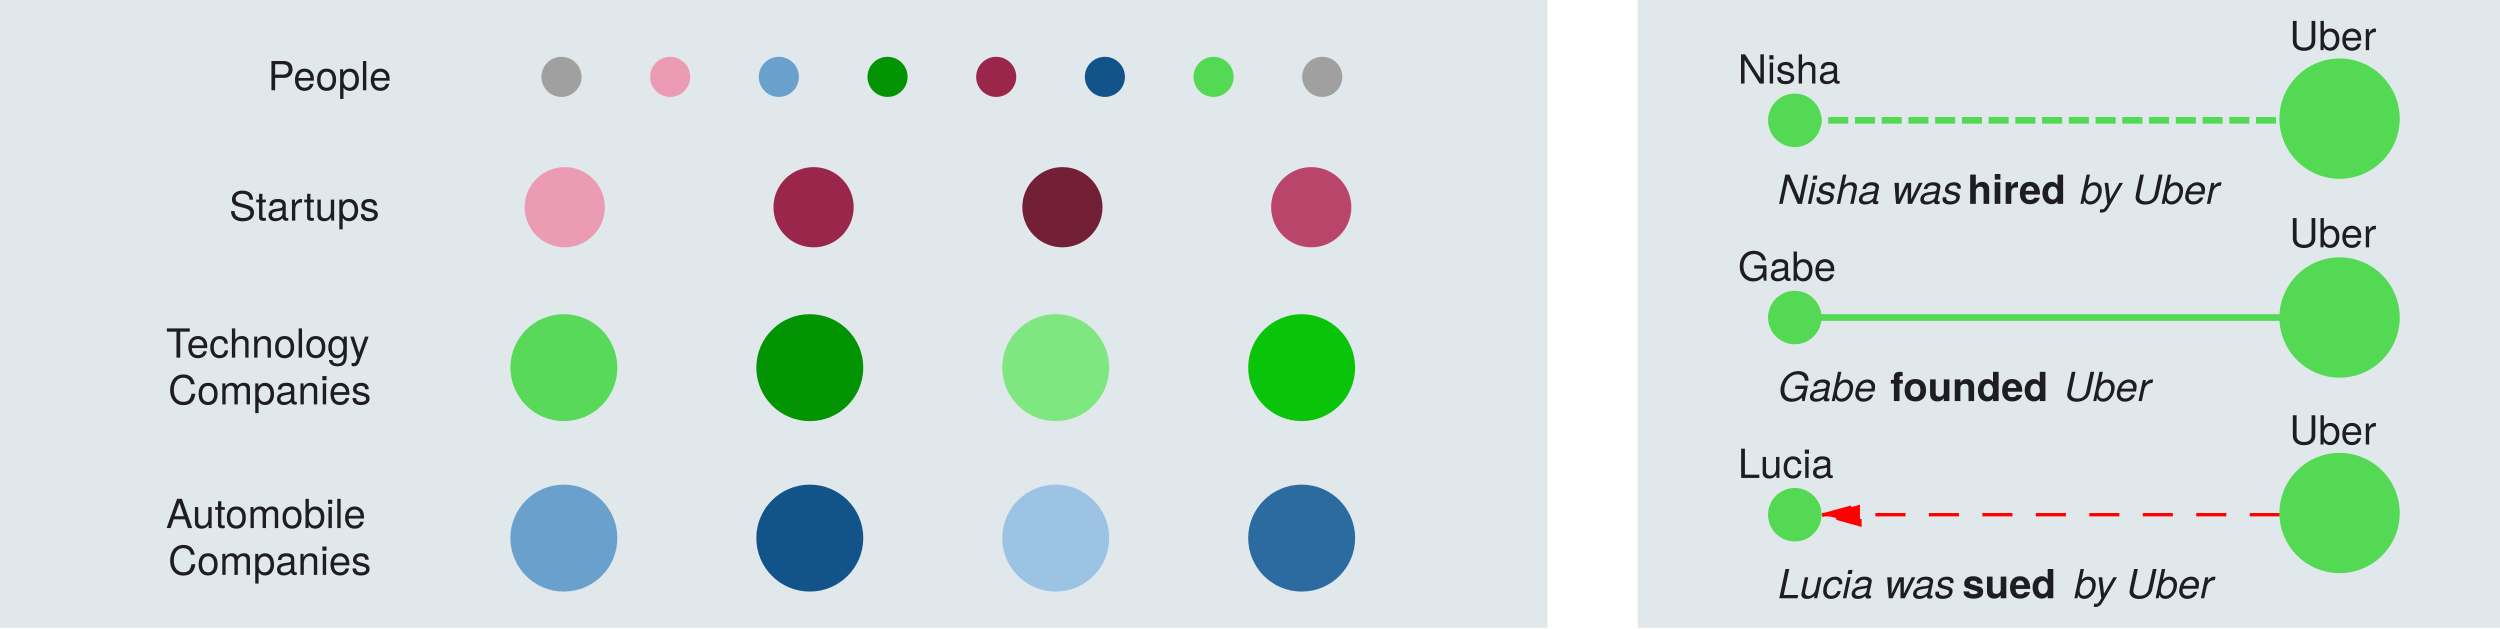
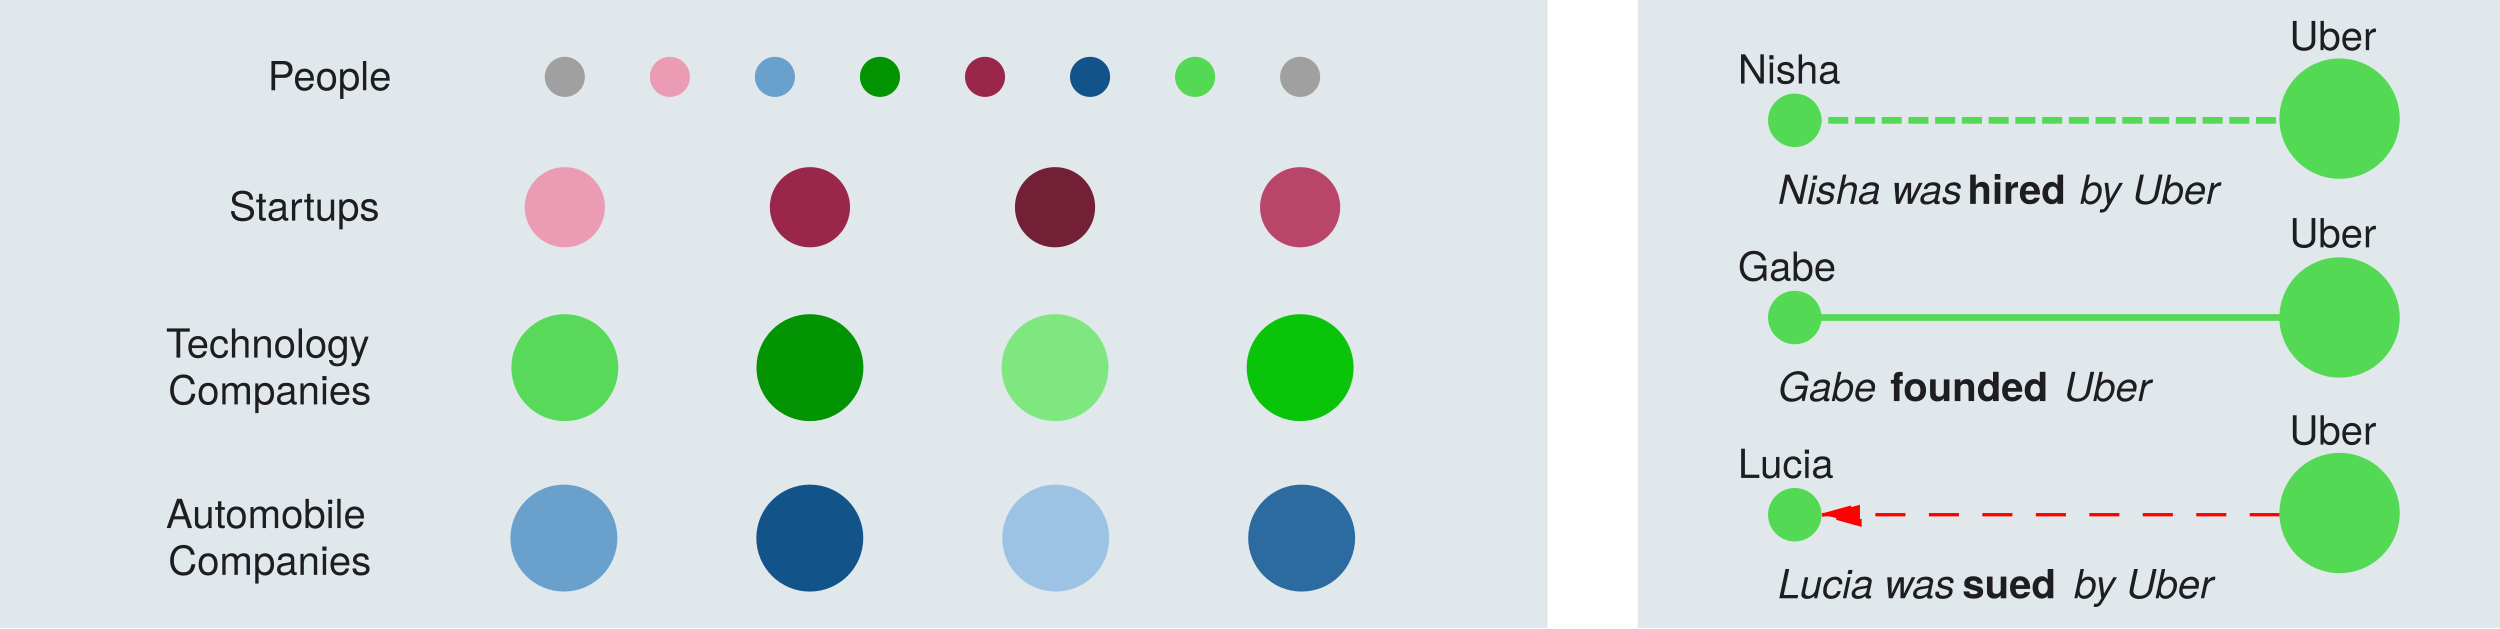
<svg xmlns="http://www.w3.org/2000/svg" width="748px" height="188px" viewBox="0 0 748 188" version="1.1">
  <defs />
  <g id="Page-1" stroke="none" stroke-width="1" fill="none" fill-rule="evenodd">
    <g id="present-legend">
      <g id="Types-Legend">
        <rect id="Circle-Legend" fill="#E1E8EC" fill-rule="nonzero" x="0" y="0" width="463" height="187.863" />
        <g id="Car-Companies" transform="translate(49, 145)">
          <circle id="Car4" fill="#2B6BA0" fill-rule="nonzero" cx="340.456" cy="16" r="16" />
          <circle id="Car3" fill="#9CC3E4" fill-rule="nonzero" cx="266.874" cy="16" r="16" />
          <circle id="Car2" fill="#12538A" fill-rule="nonzero" cx="193.293" cy="16" r="16" />
          <circle id="Car1" fill="#6AA0CC" fill-rule="nonzero" cx="119.711" cy="16" r="16" />
          <g id="Automobile-Companies" transform="translate(0, 2)" font-size="12" font-family="HelveticaNeue, Helvetica Neue" fill="#1E1D21" font-weight="normal">
            <g id="Automobile">
              <text>
                <tspan x="0.658" y="11">Automobile</tspan>
              </text>
            </g>
            <g id="Companies" transform="translate(1, 14)">
              <g id="Group">
                <text id="Companies">
                  <tspan x="0.325" y="11">Companies</tspan>
                </text>
              </g>
            </g>
          </g>
        </g>
        <g id="Tech-Companies" transform="translate(49, 94)">
-           <circle id="Tech4" fill="#09C409" fill-rule="nonzero" cx="340.456" cy="16" r="16" />
-           <circle id="Tech3" fill="#7FE77F" fill-rule="nonzero" cx="266.874" cy="16" r="16" />
-           <circle id="Tech2" fill="#039403" fill-rule="nonzero" cx="193.293" cy="16" r="16" />
-           <circle id="Tech1" fill="#53D953" fill-rule="nonzero" opacity="0.96" cx="119.711" cy="16" r="16" />
+           <circle id="Tech4" fill="#09C409" fill-rule="nonzero" cx="340" cy="16" r="16" />
+           <circle id="Tech3" fill="#7FE77F" fill-rule="nonzero" cx="266.667" cy="16" r="16" />
+           <circle id="Tech2" fill="#039403" fill-rule="nonzero" cx="193.333" cy="16" r="16" />
+           <circle id="Tech1" fill="#53D953" fill-rule="nonzero" opacity="0.96" cx="120" cy="16" r="16" />
          <g id="Technology-Companies" transform="translate(0, 2)" font-size="12" font-family="HelveticaNeue, Helvetica Neue" fill="#1E1D21" font-weight="normal">
            <g id="Technology">
              <text>
                <tspan x="0.67" y="11">Technology</tspan>
              </text>
            </g>
            <g id="Companies" transform="translate(1, 14)">
              <g id="Group">
                <text id="Companies">
                  <tspan x="0.325" y="11">Companies</tspan>
                </text>
              </g>
            </g>
          </g>
        </g>
        <g id="Startups" transform="translate(68, 50)">
-           <circle id="Startup4" fill="#BA456A" fill-rule="nonzero" cx="324.322" cy="12" r="12" />
-           <circle id="Startup3" fill="#731F35" fill-rule="nonzero" cx="249.873" cy="12" r="12" />
-           <circle id="Startup2" fill="#9B264C" fill-rule="nonzero" cx="175.424" cy="12" r="12" />
-           <circle id="Startup1" fill="#EB9CB4" fill-rule="nonzero" cx="100.974" cy="12" r="12" />
+           <circle id="Startup4" fill="#BA456A" fill-rule="nonzero" cx="321" cy="12" r="12" />
+           <circle id="Startup3" fill="#731F35" fill-rule="nonzero" cx="247.667" cy="12" r="12" />
+           <circle id="Startup2" fill="#9B264C" fill-rule="nonzero" cx="174.333" cy="12" r="12" />
+           <circle id="Startup1" fill="#EB9CB4" fill-rule="nonzero" cx="101" cy="12" r="12" />
          <g id="Group" transform="translate(0, 5)" font-size="12" font-family="HelveticaNeue, Helvetica Neue" fill="#1E1D21" font-weight="normal">
            <g id="Startups">
              <text>
                <tspan x="0.556" y="11">Startups</tspan>
              </text>
            </g>
          </g>
        </g>
        <g id="People" transform="translate(80, 16)">
-           <circle id="Person8" fill="#A0A0A0" fill-rule="nonzero" cx="315.621" cy="7" r="6" />
-           <circle id="Person7" fill="#53D953" fill-rule="nonzero" cx="283.103" cy="7" r="6" />
-           <circle id="Person6" fill="#12538A" fill-rule="nonzero" cx="250.584" cy="7" r="6" />
-           <circle id="Person5" fill="#9B264C" fill-rule="nonzero" cx="218.066" cy="7" r="6" />
-           <circle id="Person4" fill="#039403" fill-rule="nonzero" cx="185.548" cy="7" r="6" />
-           <circle id="Person3" fill="#6AA0CC" fill-rule="nonzero" cx="153.029" cy="7" r="6" />
-           <circle id="Person2" fill="#EB9CB4" fill-rule="nonzero" cx="120.511" cy="7" r="6" />
-           <circle id="Person1" fill="#A0A0A0" fill-rule="nonzero" cx="87.992" cy="7" r="6" />
+           <circle id="Person8" fill="#A0A0A0" fill-rule="nonzero" cx="309" cy="7" r="6" />
+           <circle id="Person7" fill="#53D953" fill-rule="nonzero" cx="277.571" cy="7" r="6" />
+           <circle id="Person6" fill="#12538A" fill-rule="nonzero" cx="246.143" cy="7" r="6" />
+           <circle id="Person5" fill="#9B264C" fill-rule="nonzero" cx="214.714" cy="7" r="6" />
+           <circle id="Person4" fill="#039403" fill-rule="nonzero" cx="183.286" cy="7" r="6" />
+           <circle id="Person3" fill="#6AA0CC" fill-rule="nonzero" cx="151.857" cy="7" r="6" />
+           <circle id="Person2" fill="#EB9CB4" fill-rule="nonzero" cx="120.429" cy="7" r="6" />
+           <circle id="Person1" fill="#A0A0A0" fill-rule="nonzero" cx="89" cy="7" r="6" />
          <g id="Group" font-size="12" font-family="HelveticaNeue, Helvetica Neue" fill="#1E1D21" font-weight="normal">
            <text id="People">
              <tspan x="0.121" y="11">People</tspan>
            </text>
          </g>
        </g>
      </g>
      <g id="Lines-Legend" transform="translate(490, 0)">
        <rect id="Line-Legend" fill="#E1E8EC" fill-rule="nonzero" x="0" y="0" width="258" height="187.863" />
        <g id="Lucia-Uber" transform="translate(30, 122)">
          <path d="M25.5,32 L161.622,32" id="Lawsuit-line" stroke="#FF0000" fill="#FF0000" fill-rule="nonzero" stroke-linecap="square" stroke-dasharray="8" transform="translate(93.56092, 32.5) scale(-1, 1) translate(-93.56092, -32.5) " />
          <polygon id="Lawsuit-line-decoration-1" stroke="#FF0000" fill="#FF0000" fill-rule="nonzero" stroke-linecap="square" stroke-dasharray="8" transform="translate(31.1, 32) scale(-1, 1) translate(-31.1, -32) " points="36.5 32 25.7 29 25.7 35" />
          <g id="Uber" transform="translate(162, 0)">
            <circle id="Oval" fill="#53D953" fill-rule="nonzero" cx="18" cy="31.5" r="18" />
            <g id="Group" transform="translate(3, 0)" font-size="12" font-family="HelveticaNeue, Helvetica Neue" fill="#1E1D21" font-weight="normal">
              <g id="Uber">
                <text>
                  <tspan x="0" y="11">Uber</tspan>
                </text>
              </g>
            </g>
          </g>
          <g id="Lucia" transform="translate(0, 10)">
            <circle id="Oval" fill="#53D953" fill-rule="nonzero" cx="17" cy="22" r="8" />
            <g id="Group" font-size="12" font-family="HelveticaNeue, Helvetica Neue" fill="#1E1D21" font-weight="normal">
              <text id="Lucia">
                <tspan x="0" y="11">Lucia</tspan>
              </text>
            </g>
          </g>
          <g id="Lucia-was-sued-by-Ub" transform="translate(12, 45)" fill="#1E1D21" font-size="12">
            <g id="Lucia-was" transform="translate(0, 1)" font-style="italic" font-family="HelveticaNeue-LightItalic, Helvetica Neue" font-weight="300">
              <g id="Group">
                <text id="Lucia-was">
                  <tspan x="0" y="11">Lucia was</tspan>
                </text>
              </g>
            </g>
            <g id="sued" transform="translate(55, 0)" font-family="HelveticaNeue-Bold, Helvetica Neue" font-weight="bold">
              <g id="Group">
                <text id="sued">
                  <tspan x="0.128" y="12">sued</tspan>
                </text>
              </g>
            </g>
            <g id="by-Uber" transform="translate(88, 1)" font-style="italic" font-family="HelveticaNeue-LightItalic, Helvetica Neue" font-weight="300">
              <g id="Group">
                <text id="by-Uber">
                  <tspan x="0.6" y="11">by Uber</tspan>
                </text>
              </g>
            </g>
          </g>
        </g>
        <g id="Gabe-founded-Uber" transform="translate(30, 63)">
          <path d="M186,32 L17,32" id="Founding-Line" stroke="#53D953" stroke-width="2" stroke-linecap="square" />
          <g id="Uber" transform="translate(162, 0)">
            <circle id="Oval" fill="#53D953" fill-rule="nonzero" cx="18" cy="32" r="18" />
            <g id="Group" transform="translate(3, 0)" font-size="12" font-family="HelveticaNeue, Helvetica Neue" fill="#1E1D21" font-weight="normal">
              <g id="Uber">
                <text>
                  <tspan x="0" y="11">Uber</tspan>
                </text>
              </g>
            </g>
          </g>
          <g id="Gabe" transform="translate(0, 10)">
            <circle id="Oval" fill="#53D953" fill-rule="nonzero" cx="17" cy="22" r="8" />
            <g id="Group" font-size="12" font-family="HelveticaNeue, Helvetica Neue" fill="#1E1D21" font-weight="normal">
              <text id="Gabe">
                <tspan x="0" y="11">Gabe</tspan>
              </text>
            </g>
          </g>
          <g id="Group" transform="translate(12, 45)" fill="#1E1D21" font-size="12">
            <g id="Gabe" transform="translate(0, 1)" font-style="italic" font-family="HelveticaNeue-LightItalic, Helvetica Neue" font-weight="300">
              <g id="Group">
                <text id="Gabe">
                  <tspan x="0" y="11">Gabe</tspan>
                </text>
              </g>
            </g>
            <g id="founded" transform="translate(33, 0)" font-family="HelveticaNeue-Bold, Helvetica Neue" font-weight="bold">
              <g id="Group">
                <text id="founded">
                  <tspan x="0.572" y="12">founded</tspan>
                </text>
              </g>
            </g>
            <g id="Uber" transform="translate(85, 1)" font-style="italic" font-family="HelveticaNeue-LightItalic, Helvetica Neue" font-weight="300">
              <g id="Group">
                <text id="Uber">
                  <tspan x="0.59" y="11">Uber</tspan>
                </text>
              </g>
            </g>
          </g>
        </g>
        <g id="Nisha-Uber" transform="translate(30, 4)">
          <path d="M176,32 L17,32" id="Hire-Line" stroke="#53D953" stroke-width="2" stroke-linecap="square" stroke-dasharray="4" />
          <g id="Uber" transform="translate(162, 0)">
            <circle id="Oval" fill="#53D953" fill-rule="nonzero" cx="18" cy="31.5" r="18" />
            <g id="Group" transform="translate(3, 0)" font-size="12" font-family="HelveticaNeue, Helvetica Neue" fill="#1E1D21" font-weight="normal">
              <g id="Uber">
                <text>
                  <tspan x="0" y="11">Uber</tspan>
                </text>
              </g>
            </g>
          </g>
          <g id="Nisha" transform="translate(0, 10)">
            <circle id="Oval" fill="#53D953" fill-rule="nonzero" cx="17" cy="22" r="8" />
            <g id="Group" font-size="12" font-family="HelveticaNeue, Helvetica Neue" fill="#1E1D21" font-weight="normal">
              <text id="Nisha">
                <tspan x="0" y="11">Nisha</tspan>
              </text>
            </g>
          </g>
          <g id="Nisha-was-hired-by-U" transform="translate(12, 45)" fill="#1E1D21" font-size="12">
            <g id="Nisha-was" transform="translate(0, 1)" font-style="italic" font-family="HelveticaNeue-LightItalic, Helvetica Neue" font-weight="300">
              <g id="Group">
                <text id="Nisha-was">
                  <tspan x="0" y="11">Nisha was</tspan>
                </text>
              </g>
            </g>
            <g id="hired" transform="translate(56, 0)" font-family="HelveticaNeue-Bold, Helvetica Neue" font-weight="bold">
              <g id="Group">
                <text id="hired">
                  <tspan x="0.676" y="12">hired</tspan>
                </text>
              </g>
            </g>
            <g id="by-Uber" transform="translate(90, 1)" font-style="italic" font-family="HelveticaNeue-LightItalic, Helvetica Neue" font-weight="300">
              <g id="Group">
                <text id="by-Uber">
                  <tspan x="0.403" y="11">by Uber</tspan>
                </text>
              </g>
            </g>
          </g>
        </g>
      </g>
    </g>
  </g>
</svg>
